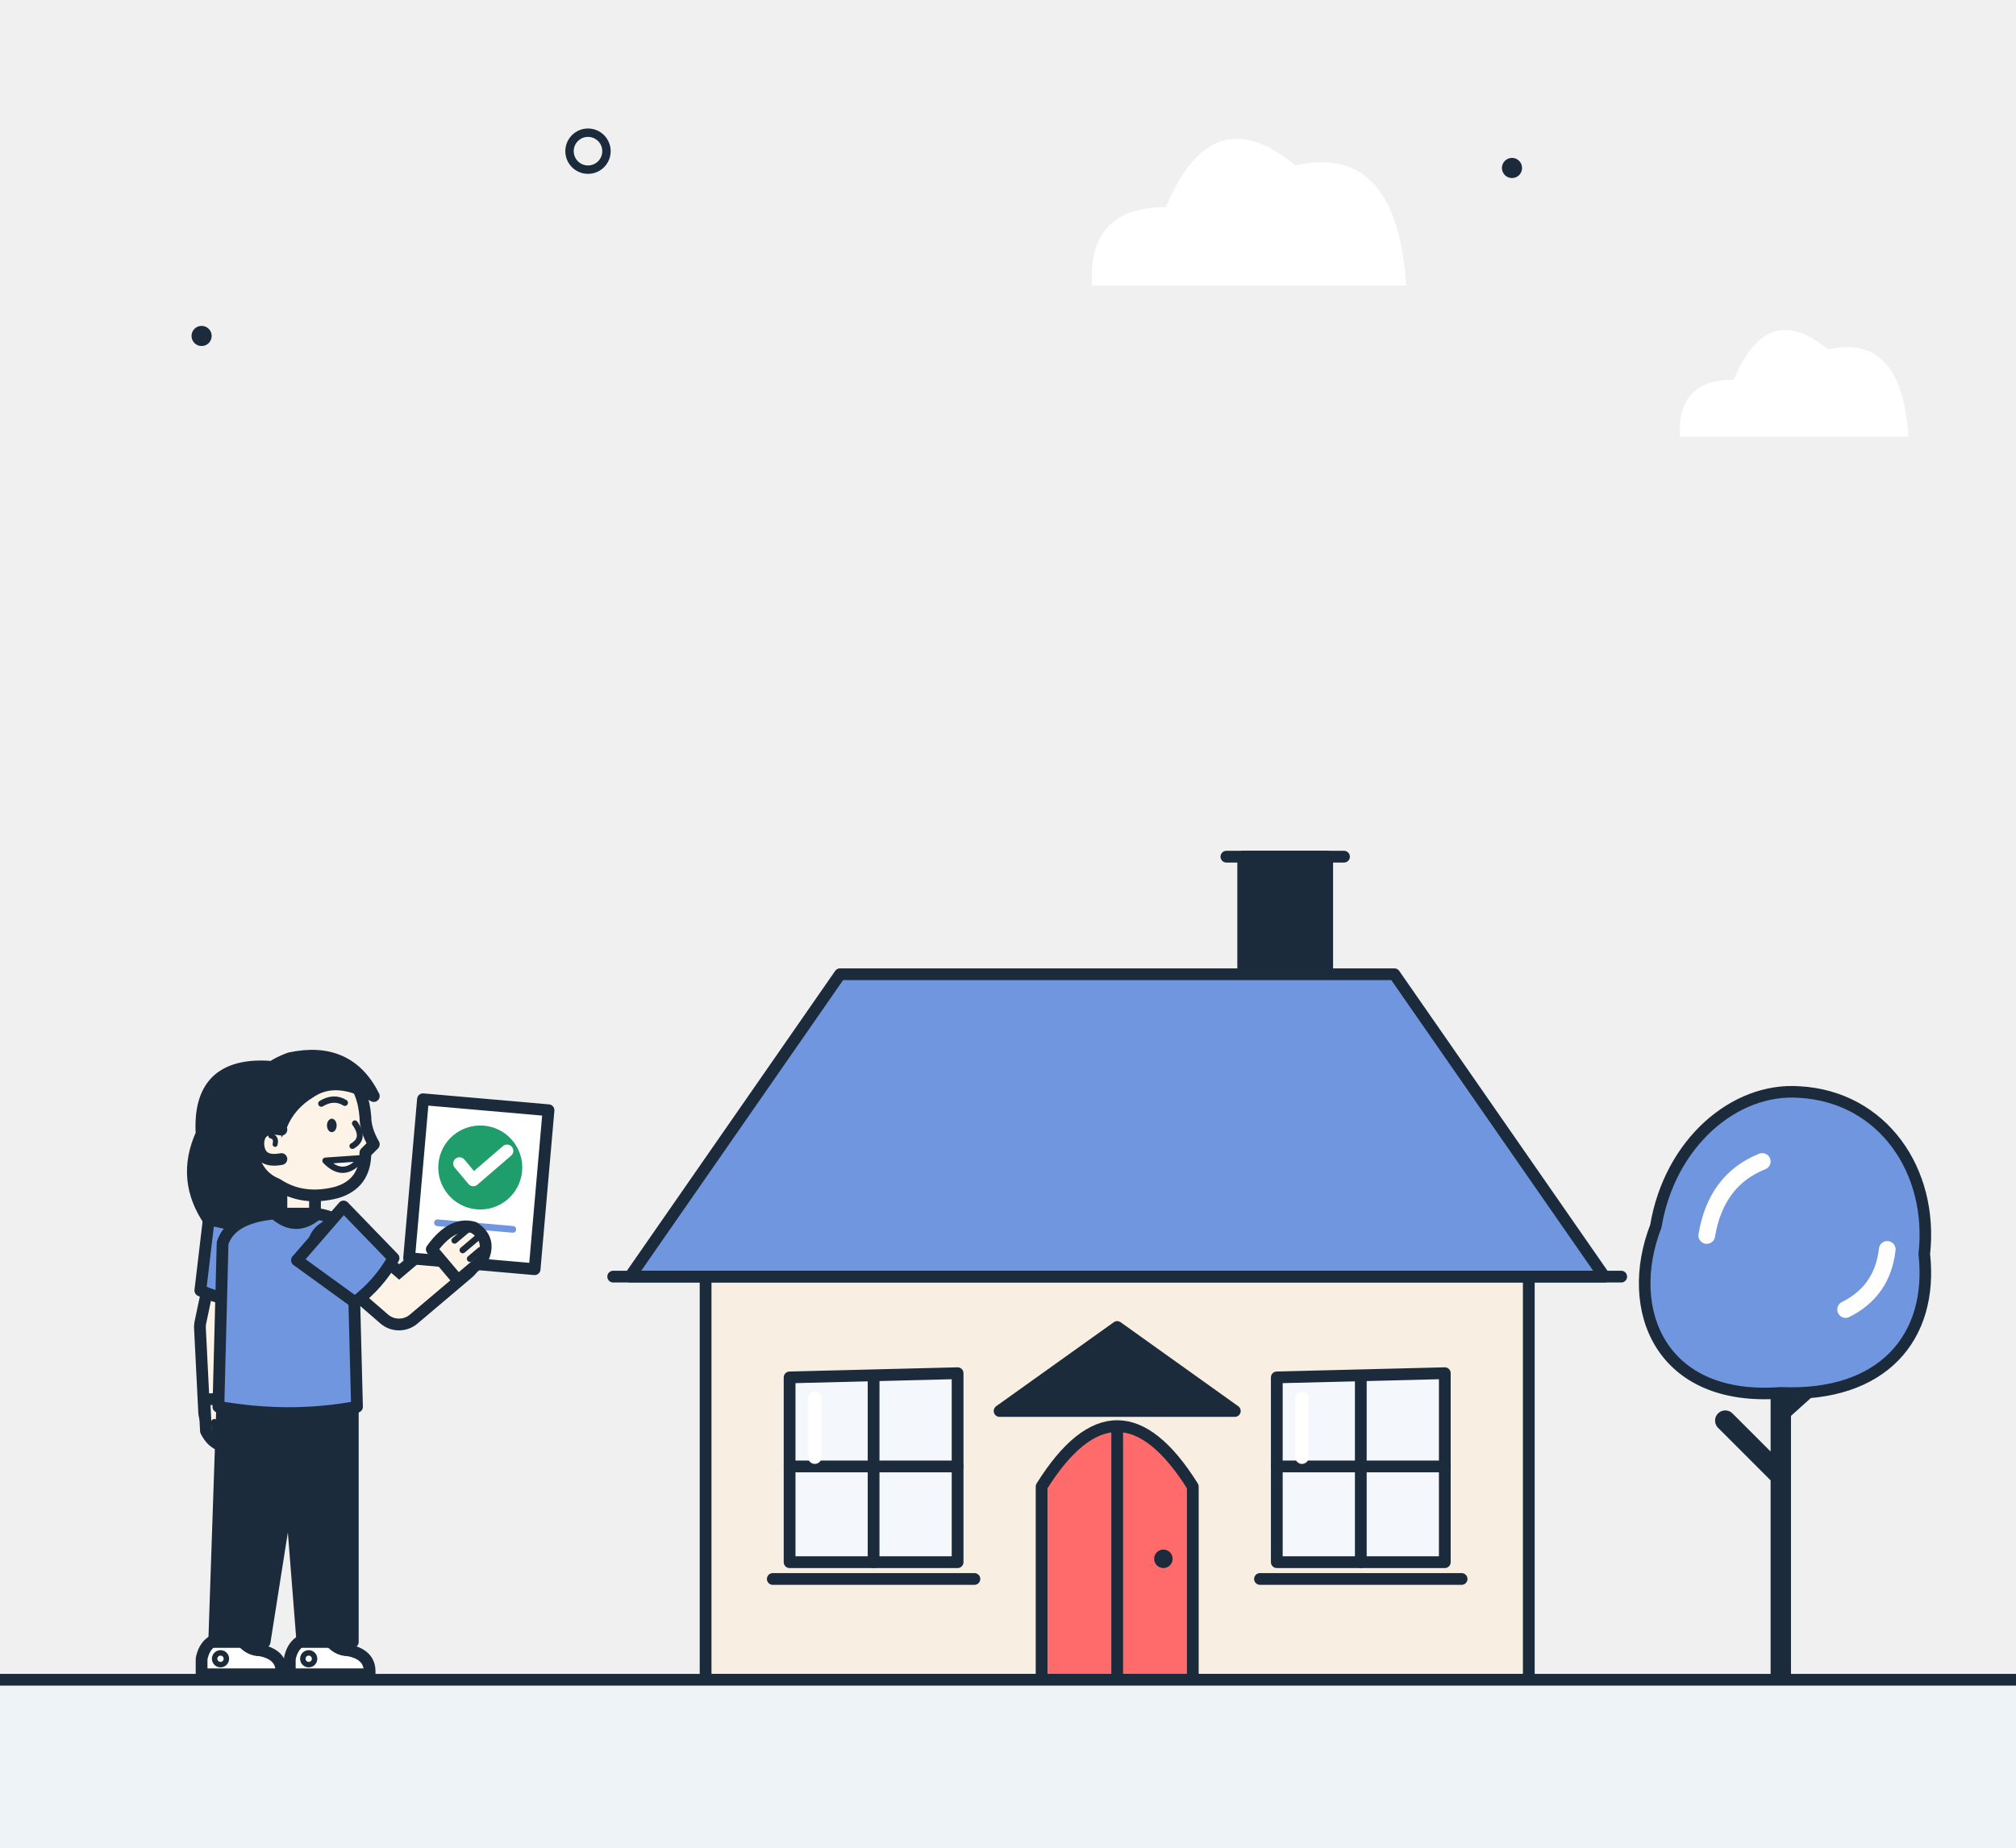
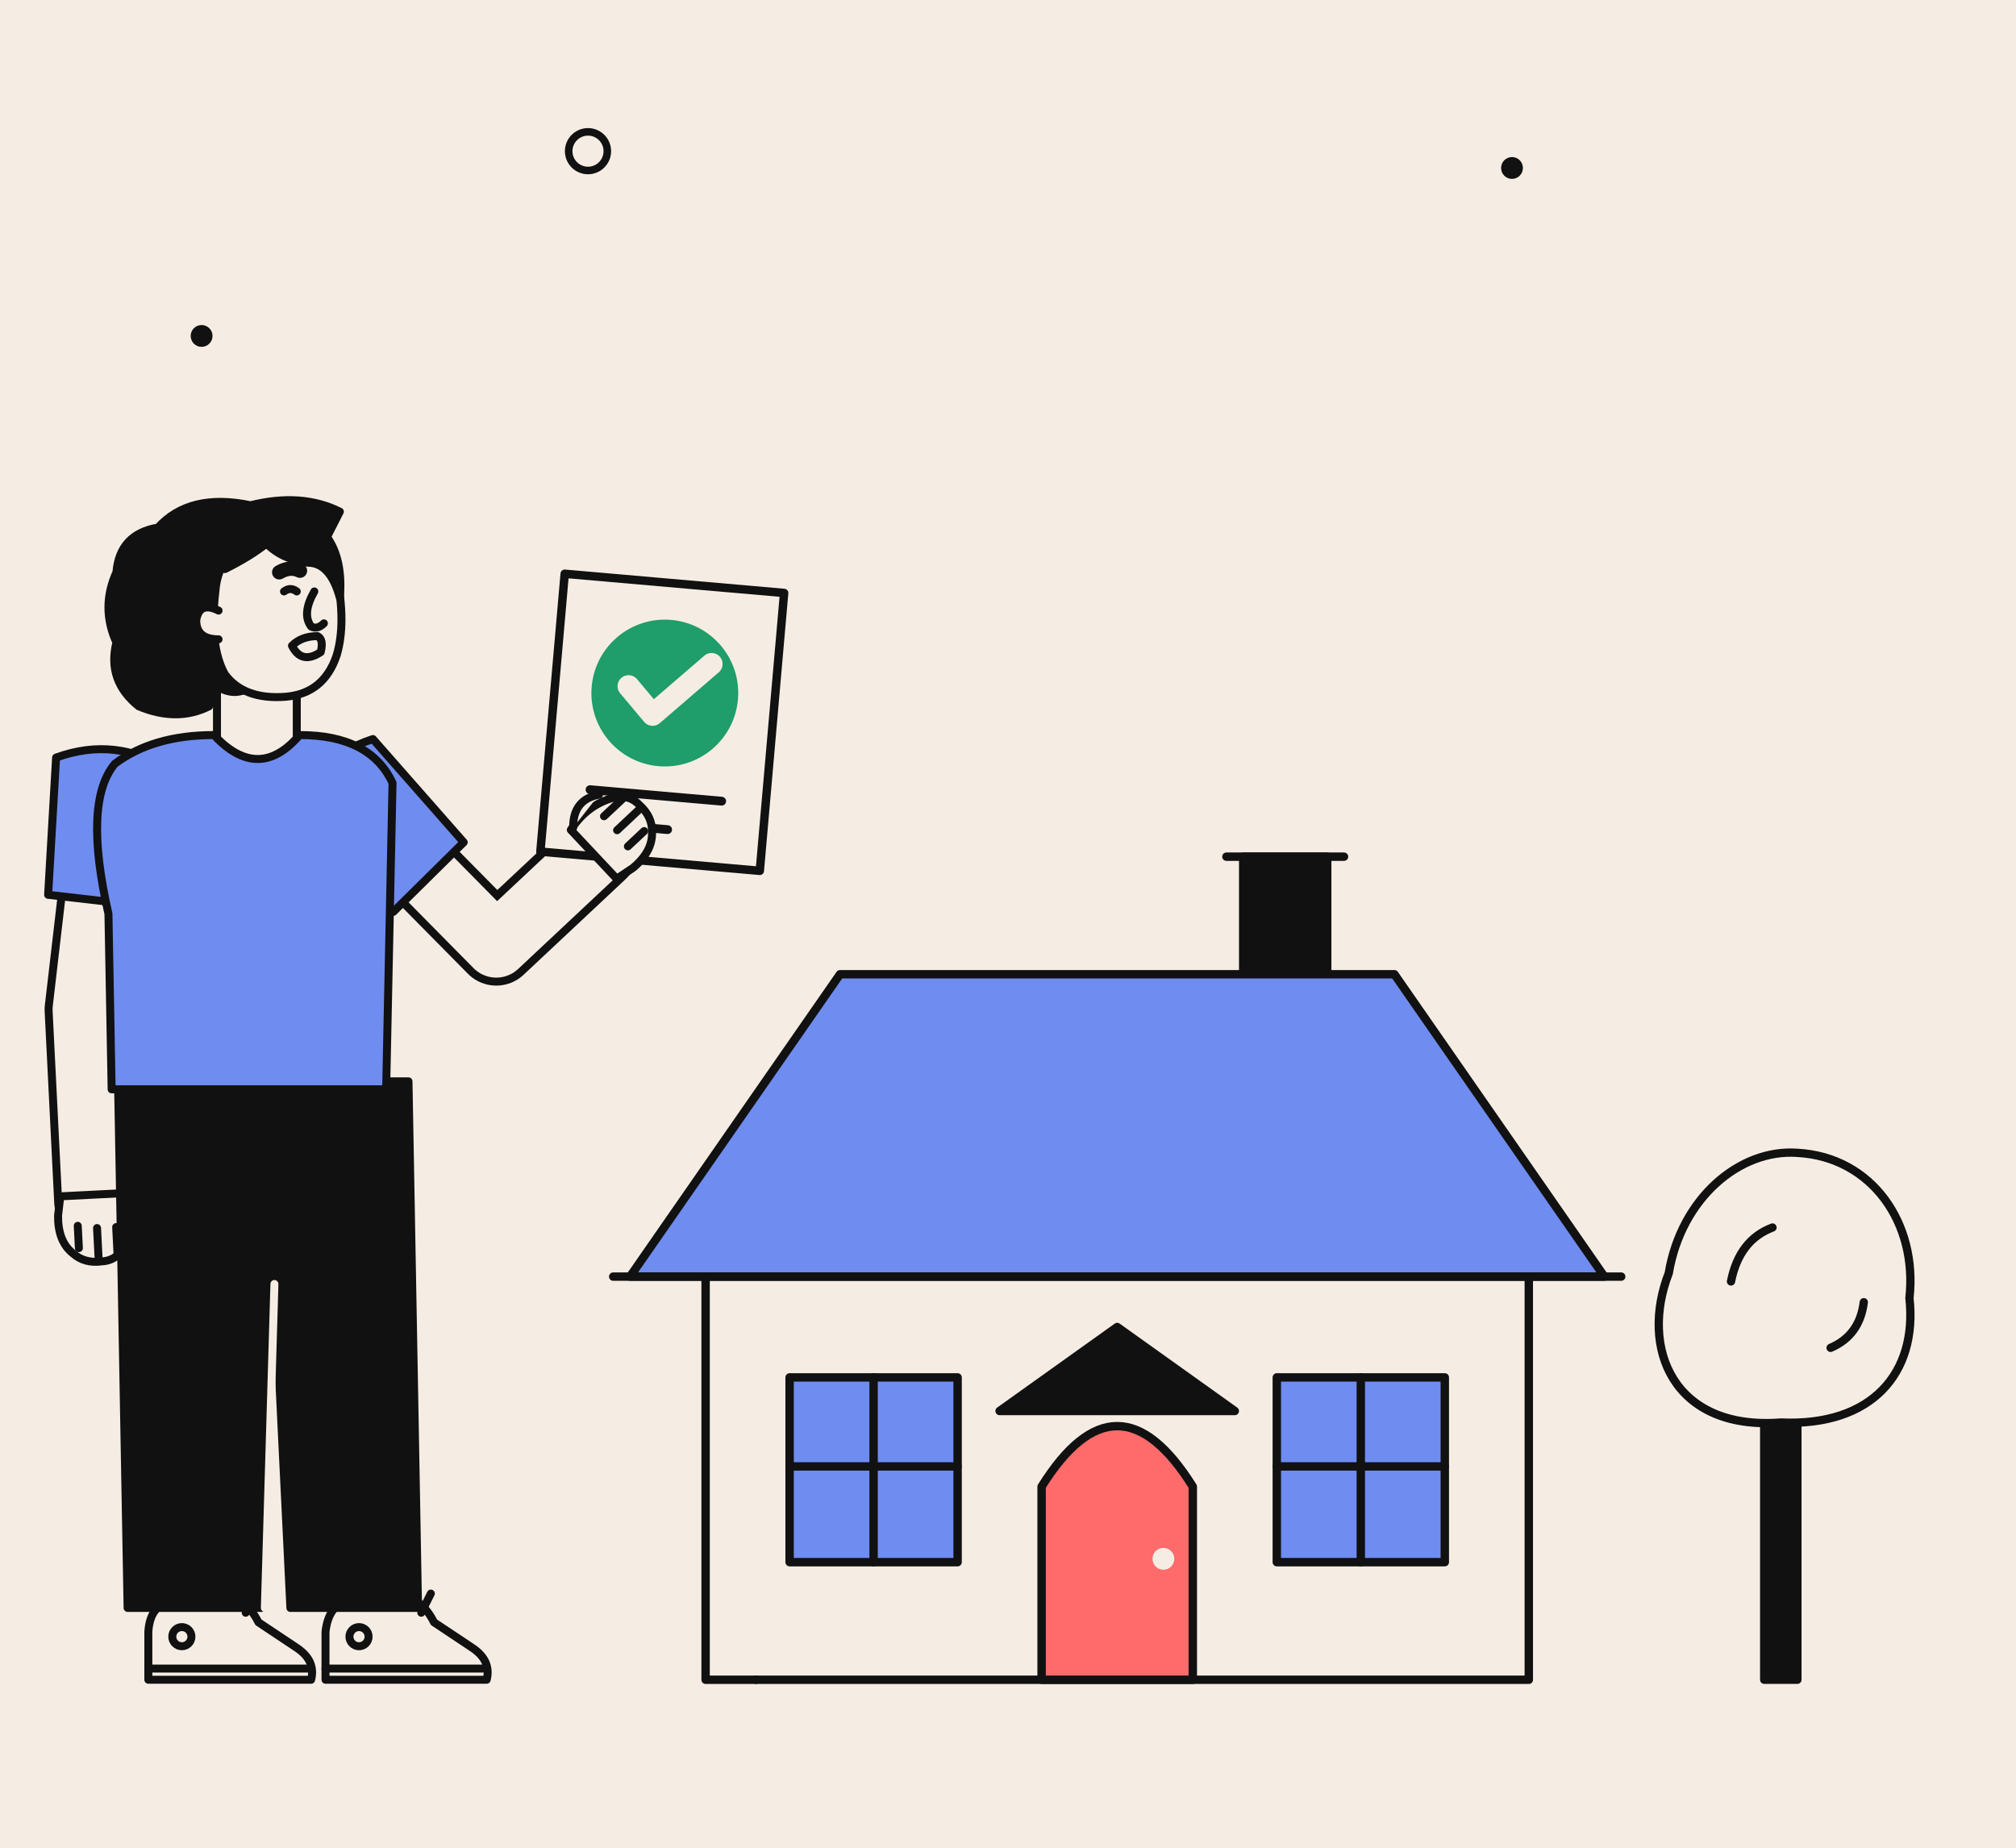
<svg xmlns="http://www.w3.org/2000/svg" class="people-scene" aria-hidden="true" focusable="false" viewBox="0 0 240 220" width="240" height="220" fill="none">
-   <g stroke="#1b2b3b" stroke-width="1.4" stroke-linejoin="round" stroke-linecap="round">
-     <circle cx="24" cy="40" r="1.2" fill="#1b2b3b" stroke="none" />
-     <circle cx="70" cy="18" r="2.2" stroke-width="1" />
-     <circle cx="180" cy="20" r="1.2" fill="#1b2b3b" stroke="none" />
-     <g class="af-cloud">
-       <path transform="translate(130 34) scale(0.55)" d="M0 0q-1-17 16-17q10-24 28-9q22-5 24 26Z" fill="#fff" stroke="none" />
-       <path transform="translate(200 52) scale(0.4)" d="M0 0q-1-17 16-17q10-24 28-9q22-5 24 26Z" fill="#fff" stroke="none" />
-     </g>
-     <g transform="translate(212 200) scale(0.551)" stroke-width="2.5">
-       <path d="M0 0V-70M0-44l-12-12M0-58l10-9" stroke-width="4.4" />
+   <g stroke="#111111" stroke-width="1" stroke-linejoin="round" stroke-linecap="round">
+     <rect width="240" height="220" fill="#f5ede3" stroke="none" />
+     <circle cx="24" cy="40" r="1.3" fill="#111111" stroke="none" />
+     <circle cx="70" cy="18" r="2.3" stroke-width=".9" />
+     <circle cx="180" cy="20" r="1.3" fill="#111111" stroke="none" />
+     <g transform="translate(212 200) scale(0.494)" stroke-width="2">
+       <path d="M-4 0V-66H4V0Z" fill="#111111" />
      <g class="af-sway" style="animation-delay:-0.4s">
-         <path d="M0-62C-26-60-34-80-27-98C-24-116-10-128 4-127C22-126 33-110 31-92C33-74 22-61 0-62Z" fill="#7096e0" />
-         <path d="M-16-96q2-12 12-16M14-80q8-4 9-13" stroke="#fff" stroke-width="3.6" />
+         <path d="M0-62C-26-60-34-80-27-98C-24-116-10-128 4-127C22-126 33-110 31-92C33-74 22-61 0-62Z" fill="#f5ede3" />
+         <path d="M-12-96q2-10 10-13M12-80q7-3 8-11" />
      </g>
    </g>
-     <path d="M148 122V102h10v20Z" fill="#1b2b3b" />
+     <path d="M148 122V102h10v20Z" fill="#111111" />
    <path d="M146 102h14" />
-     <path d="M84 150H182V200H84Z" fill="#f8eee1" />
-     <path d="M75 152L100 116H166L191 152Z" fill="#7096e0" />
+     <path d="M84 150H182V200H84Z" fill="#f5ede3" />
+     <path d="M75 152L100 116H166L191 152Z" fill="#6f8cf0" />
    <path d="M73 152H193" />
-     <path d="M94 164l20-.5V186H94Z" fill="#f4f7fc" />
+     <path d="M94 164h20V186H94Z" fill="#6f8cf0" />
    <path d="M104 164V186M94 174.6H114" />
-     <path d="M97 166.5v7" stroke="#fff" stroke-width="1.6" />
-     <path d="M92 188h24" />
-     <path d="M152 164l20-.5V186H152Z" fill="#f4f7fc" />
+     <path d="M152 164h20V186H152Z" fill="#6f8cf0" />
    <path d="M162 164V186M152 174.6H172" />
-     <path d="M155 166.5v7" stroke="#fff" stroke-width="1.6" />
-     <path d="M150 188h24" />
    <path d="M124 200V177Q133 162.6 142 177V200Z" fill="#ff6a6b" />
-     <path d="M133 170V200" />
-     <circle cx="138.5" cy="185.6" r="1.1" fill="#1b2b3b" stroke="none" />
-     <path d="M119 168l14-10 14 10Z" fill="#1b2b3b" />
-     <g opacity=".3" stroke-width=".8" />
+     <circle cx="138.5" cy="185.6" r="1.3" fill="#f5ede3" stroke="none" />
+     <path d="M119 168l14-10 14 10Z" fill="#111111" />
    <path d="M90 200h0" />
-     <g class="af-person" transform="translate(34 200) scale(0.5 0.5)" stroke-width="2.8">
-       <path d="M-4-146Q-21-147-20-130Q-25-119-18-109Q-13-103-5-107Q-2-116-4-122Z" fill="#1b2b3b" />
-       <path d="M-11 -103L-15 -84L-14 -64" stroke="#1b2b3b" stroke-width="13.6" />
-       <path d="M-11 -103L-15 -84L-14 -64" stroke="#fdf3e7" stroke-width="8" />
-       <g transform="translate(-14 -64) rotate(87.1) scale(1 1)">
-         <path d="M-3-4.5Q5-6.5 8-2Q9.5 3 4.5 5.2H-3Z" fill="#fdf3e7" />
-         <path d="M2.5-2.6h4M2.5 .4h4.6M2.5 3.1h3.2" stroke-width="1.5" />
+     <g class="af-person" transform="translate(34 200) scale(0.19 0.19)" stroke-width="5">
+       <path d="M-112 -540L-126 -420L-120 -300" stroke="#111111" stroke-width="50" />
+       <path d="M-112 -540L-126 -420L-120 -300" stroke="#f5ede3" stroke-width="40" />
+       <g transform="translate(-120 -300) rotate(87.1)">
+         <path d="M-4-21Q12-25 26-19Q38-14 38-3Q39 8 32 15Q24 24 8 23L-4 21Z" fill="#f5ede3" />
+         <path d="M17-13H33M17-1H35M15 11H29" />
+         <path d="M-2-21Q10-34 24-25" fill="#f5ede3" />
      </g>
-       <path d="M-18.3 -109.6L-20.3 -92.7Q-13.8 -89.8 -6.6 -89.8L-1.7 -106.1Z" fill="#7096e0" />
-       <path d="M-20 0V-5Q-19-10 -14-10H-11Q-9-7 -6-7Q-1-6 -1-2V0Z" fill="#ffffff" />
-       <path d="M-20-2H-1" stroke-width="1.4" />
-       <circle cx="-15.5" cy="-5" r="1.4" stroke-width="1.3" />
-       <path d="M-11-10l2-3M-8.5-9l2-3" stroke-width="1.3" />
-       <path d="M1 0V-5Q2-10 7-10H10Q12-7 15-7Q20-6 20-2V0Z" fill="#ffffff" />
-       <path d="M1-2H20" stroke-width="1.4" />
-       <circle cx="5.5" cy="-5" r="1.4" stroke-width="1.3" />
-       <path d="M10-10l2-3M12.5-9l2-3" stroke-width="1.3" />
-       <path d="M-15-68L-17-9H-5L1-47L4-9H16L16-68Z" fill="#1b2b3b" />
-       <path d="M-1-108v-10h8v9" fill="#fdf3e7" />
-       <path d="M-15-104Q-13-110-3-111H7Q15-110 16-104L17-65Q1-62-16-65Z" fill="#7096e0" />
-       <path d="M-2-110.5q4.5 3.5 9 0" />
-       <path d="M-8-126Q-11-146 5-147Q18-147 19-134Q19-131 21-127.5L19-125.5Q19-118 12-116Q4-114-2-118Q-7-120-8-126Z" fill="#fdf3e7" />
-       <path d="M-9-125Q-13-143 1-148Q15-151 21-139Q12-144 6-140Q1-137-1-132Q-3-128-5-126Z" fill="#1b2b3b" />
-       <path d="M-1-131q-5.5-1-5.5 3.5q.3 4.5 5.5 3.5" fill="#fdf3e7" />
-       <path d="M-3.5-129.5q1.4.3 1 2" stroke-width="1.2" />
-       <ellipse cx="11" cy="-132" rx="1.15" ry="1.6" fill="#1b2b3b" stroke="none" />
-       <path d="M8.5-137.2q3-1.8 5.6-.2" stroke-width="1.5" />
-       <path d="M16.5-132.5q2.6 3.6-.6 5.4" stroke-width="1.4" />
-       <path d="M9.5-123.6q4.4 4.6 8.6-.6Z" fill="#fff" stroke-width="1.5" />
-       <g class="af-arm" style="transform-origin:12px -103px;animation-name:af-show;animation-duration:6.4s;animation-delay:0s">
-         <path d="M12 -103L27 -90L40 -101" stroke="#1b2b3b" stroke-width="13.6" />
-         <path d="M12 -103L27 -90L40 -101" stroke="#fdf3e7" stroke-width="8" />
-         <path d="M2.7 -99.9L16.5 -89.9Q22.2 -94.2 25.7 -100.4L13.8 -112.7Z" fill="#7096e0" />
-         <g transform="translate(46-118) rotate(5)">
-           <path d="M-15-19h30v38h-30Z" fill="#ffffff" />
+       <path d="M-148.8 -491.9L-87.2 -484.8L-72.3 -569.6Q-106 -591.6 -143.8 -577.9Z" fill="#6f8cf0" />
+       <g transform="translate(1113 -1020) scale(-1 1)">
+         <path d="M987 1020Q984 1008 996 1000L1020 984Q1026 972 1036 968L1072 970Q1086 972 1088 990V1020Z" fill="#f5ede3" />
+         <path d="M987 1013H1088M1028 978l-6-12M1036 974l-4-12" />
+         <circle cx="1067" cy="993" r="6" />
+         <path d="M1097 1020Q1094 1008 1106 1000L1130 984Q1136 972 1146 968L1182 970Q1198 972 1199 990V1020Z" fill="#f5ede3" />
+         <path d="M1097 1013H1199M1138 978l-6-12M1146 974l-4-12" />
+         <circle cx="1178" cy="993" r="6" />
+         <path d="M1036 645H1218L1212 975H1128L1120 770L1110 975H1030Z" fill="#111111" />
+         <path d="M1120 772L1126 975" stroke="#f5ede3" stroke-width="5" />
+       </g>
+       <g class="af-arm" style="transform-origin:53px -540px;animation-name:af-show;animation-duration:6.4s;animation-delay:0s">
+         <path d="M53 -540L132 -460L196 -520" stroke="#111111" stroke-width="50" />
+         <path d="M53 -540L132 -460L196 -520" stroke="#f5ede3" stroke-width="40" />
+         <path d="M67.5 -481.2L111.6 -524.8L54.7 -589.5Q16.5 -577 3.5 -538.9Z" fill="#6f8cf0" />
+         <g transform="translate(236-600) rotate(5) scale(4.6)" stroke-width="1.15">
+           <path d="M-15-19h30v38h-30Z" fill="#f5ede3" />
          <circle cx="0" cy="-4" r="10" fill="#1f9d6a" stroke="none" />
-           <path d="M-5-4.5l3.6 3.6 7.4-7.6" stroke="#fff" stroke-width="3" />
-           <path d="M-9 10h18M-9 14.5h11" stroke="#7096e0" stroke-width="1.6" />
+           <path d="M-5-4.5l3.6 3.6 7.4-7.6" stroke="#f5ede3" stroke-width="3" />
+           <path d="M-9 10h18M-9 14.5h11" stroke="#111111" stroke-width="1.2" />
        </g>
-         <g transform="translate(40 -101) rotate(-40.2) scale(1 1)">
-           <path d="M-3-4.5Q5-6.5 8-2Q9.5 3 4.5 5.2H-3Z" fill="#fdf3e7" />
-           <path d="M2.5-2.6h4M2.5 .4h4.6M2.5 3.1h3.2" stroke-width="1.5" />
+         <g transform="translate(196 -520) rotate(-43.2)">
+           <path d="M-4-21Q12-25 26-19Q38-14 38-3Q39 8 32 15Q24 24 8 23L-4 21Z" fill="#f5ede3" />
+           <path d="M17-13H33M17-1H35M15 11H29" />
+           <path d="M-2-21Q10-34 24-25" fill="#f5ede3" />
        </g>
      </g>
+       <g transform="translate(1113 -1020) scale(-1 1)">
+         <path d="M1104 428Q1060 428 1046 458L1050 650H1222L1224 540Q1240 470 1220 446Q1196 428 1158 428Q1130 452 1104 428Z" fill="#6f8cf0" />
+         <path d="M1106 398V430Q1130 456 1156 430V372" fill="#f5ede3" />
+       </g>
+       <g transform="translate(-172 -1062)">
+         <path d="M206 330Q182 318 150 326Q112 318 92 340Q68 344 66 368Q56 390 66 412Q60 436 80 452Q104 462 124 452L130 440Q140 446 150 440Z" fill="#111111" />
+         <path d="M128 380Q130 352 160 346Q196 344 204 370Q210 400 204 420Q196 444 172 446Q146 448 134 432Q124 414 128 380Z" fill="#f5ede3" />
+         <path d="M150 340Q174 330 198 346Q208 360 206 384Q200 362 186 362Q170 360 160 350Q150 358 134 366Z" fill="#111111" />
+         <path d="M130 392Q118 386 116 398Q116 410 130 410" fill="#f5ede3" />
+         <circle cx="120" cy="418" r="5" />
+         <path d="M168 368q7-4 13-1" stroke-width="9" />
+         <path d="M171 380q4-3 8 0" />
+         <path d="M190 380Q182 394 188 402Q192 404 196 400" />
+         <path d="M176 414Q182 426 194 418Q196 410 192 408Q182 408 176 414Z" fill="#f5ede3" />
+       </g>
    </g>
-     <path d="M0 200H240V220H0Z" fill="#eef3f8" stroke="none" />
-     <path d="M0 200H240" />
  </g>
</svg>
